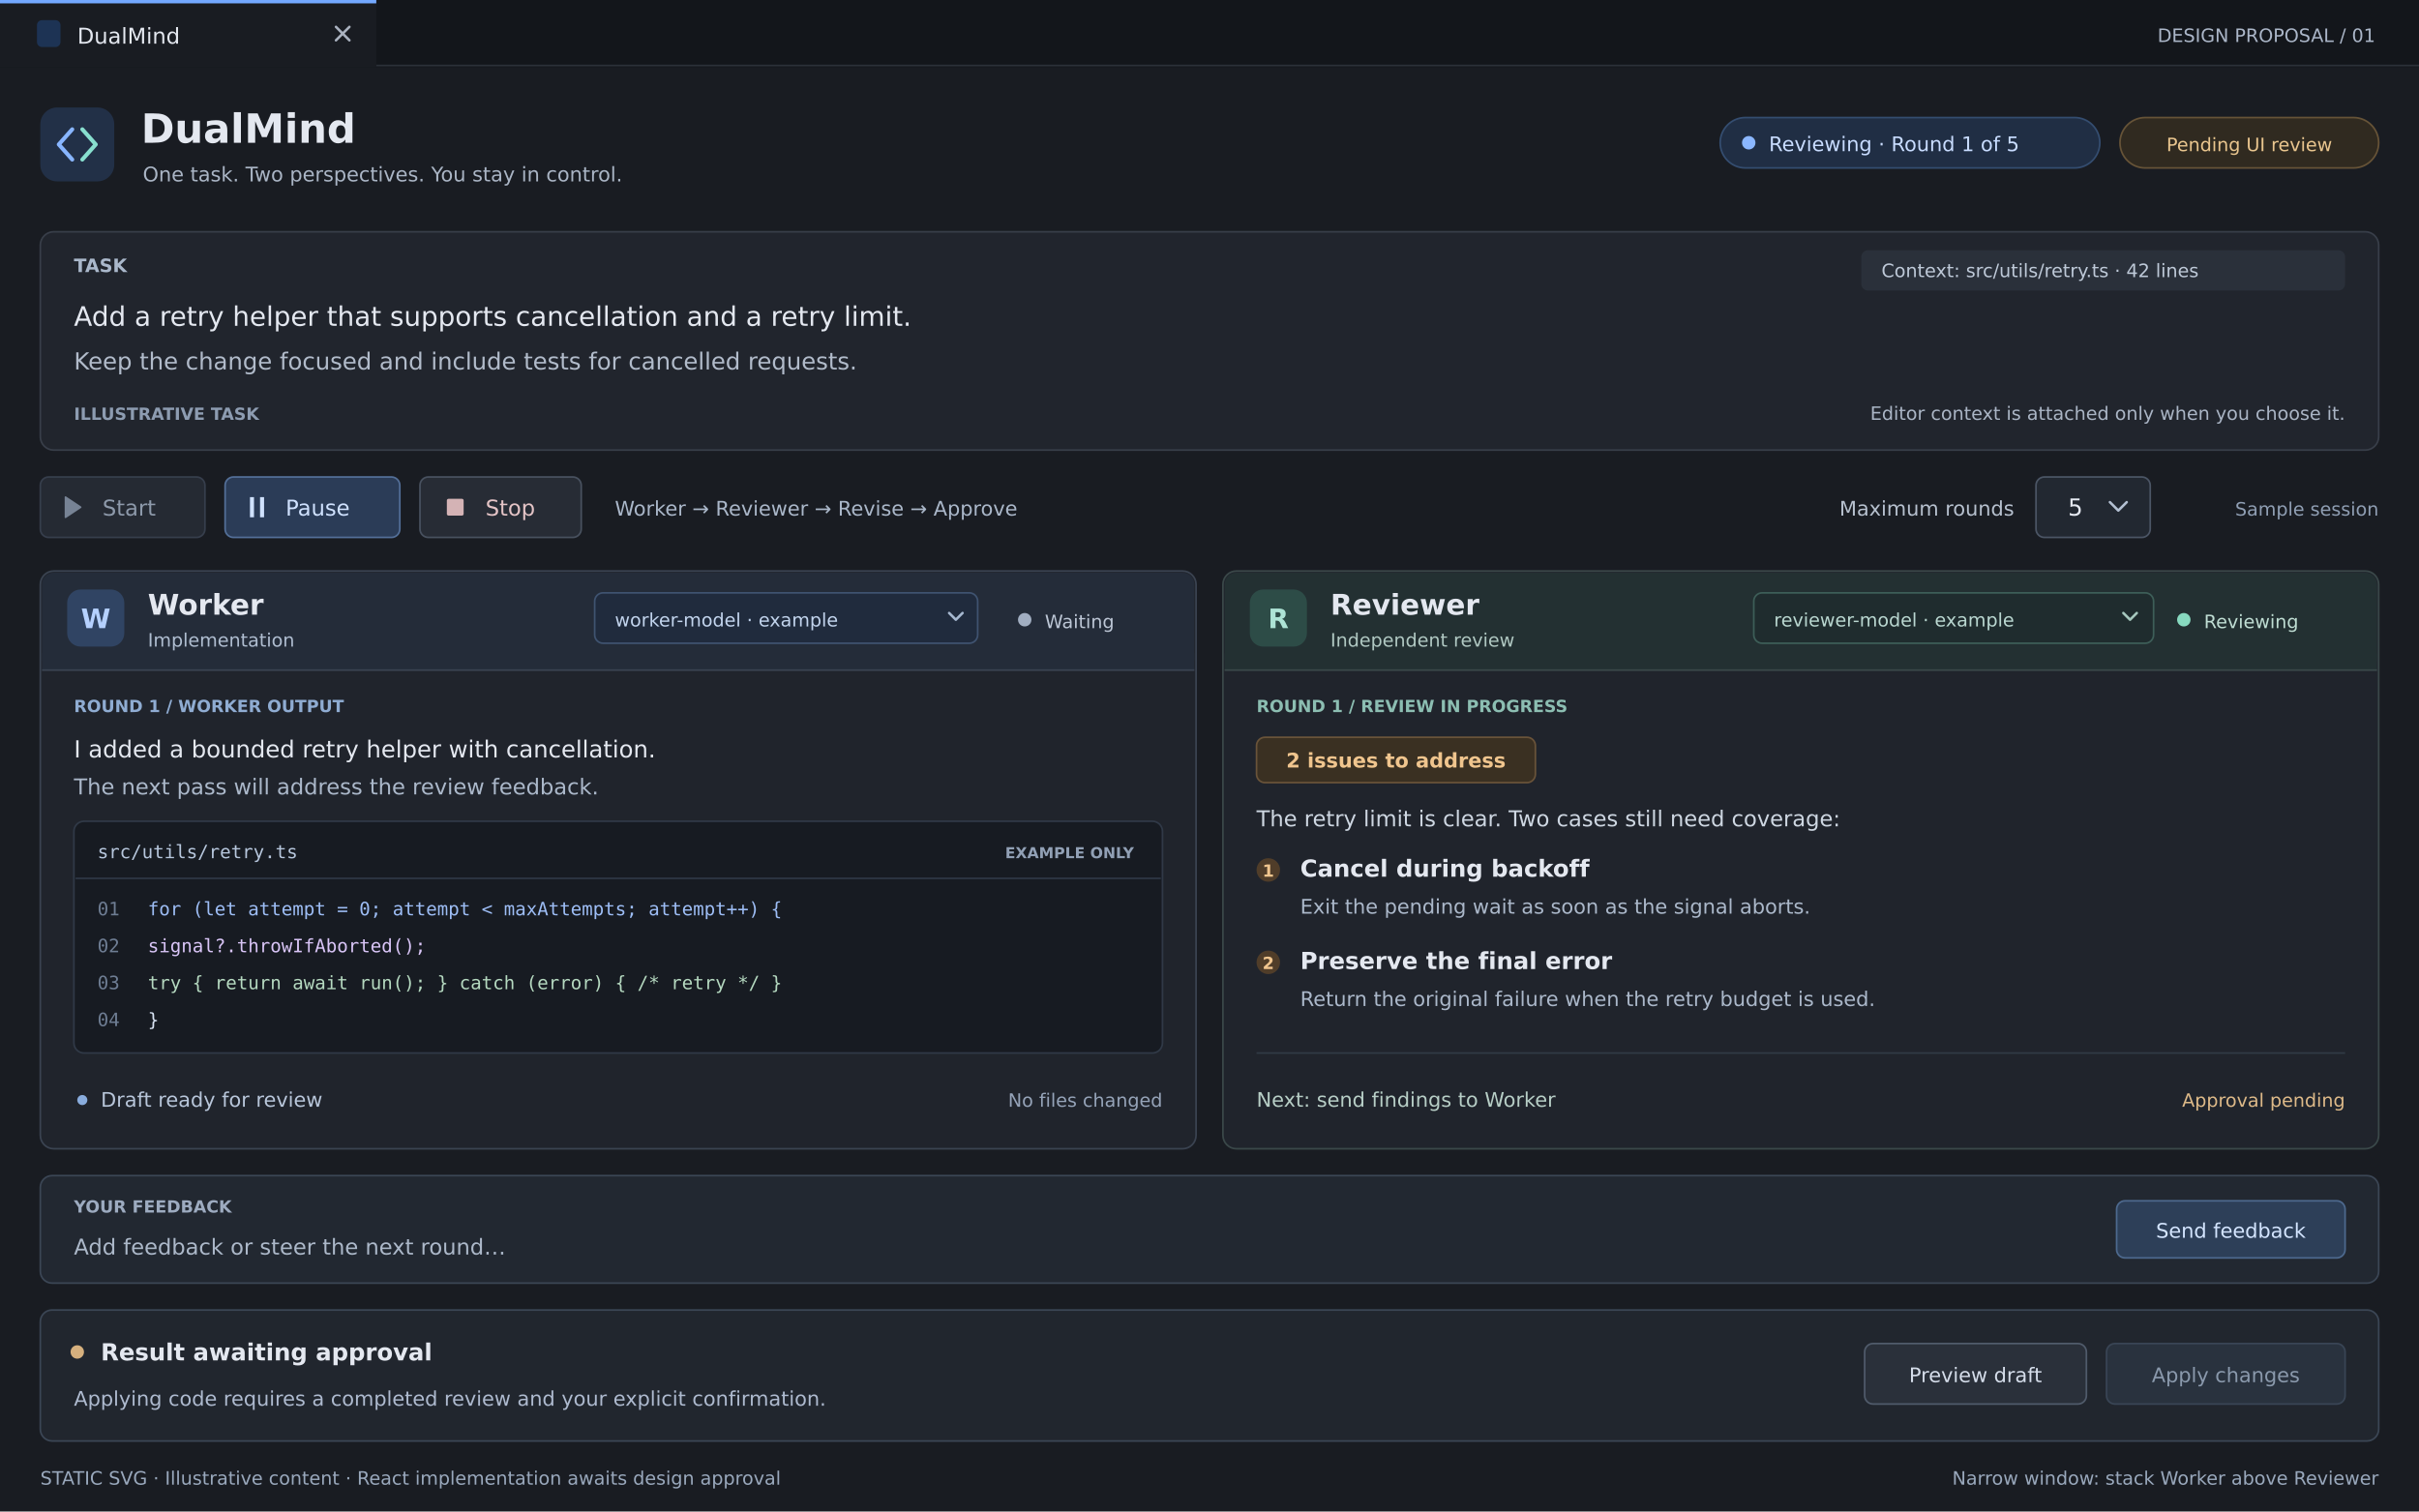
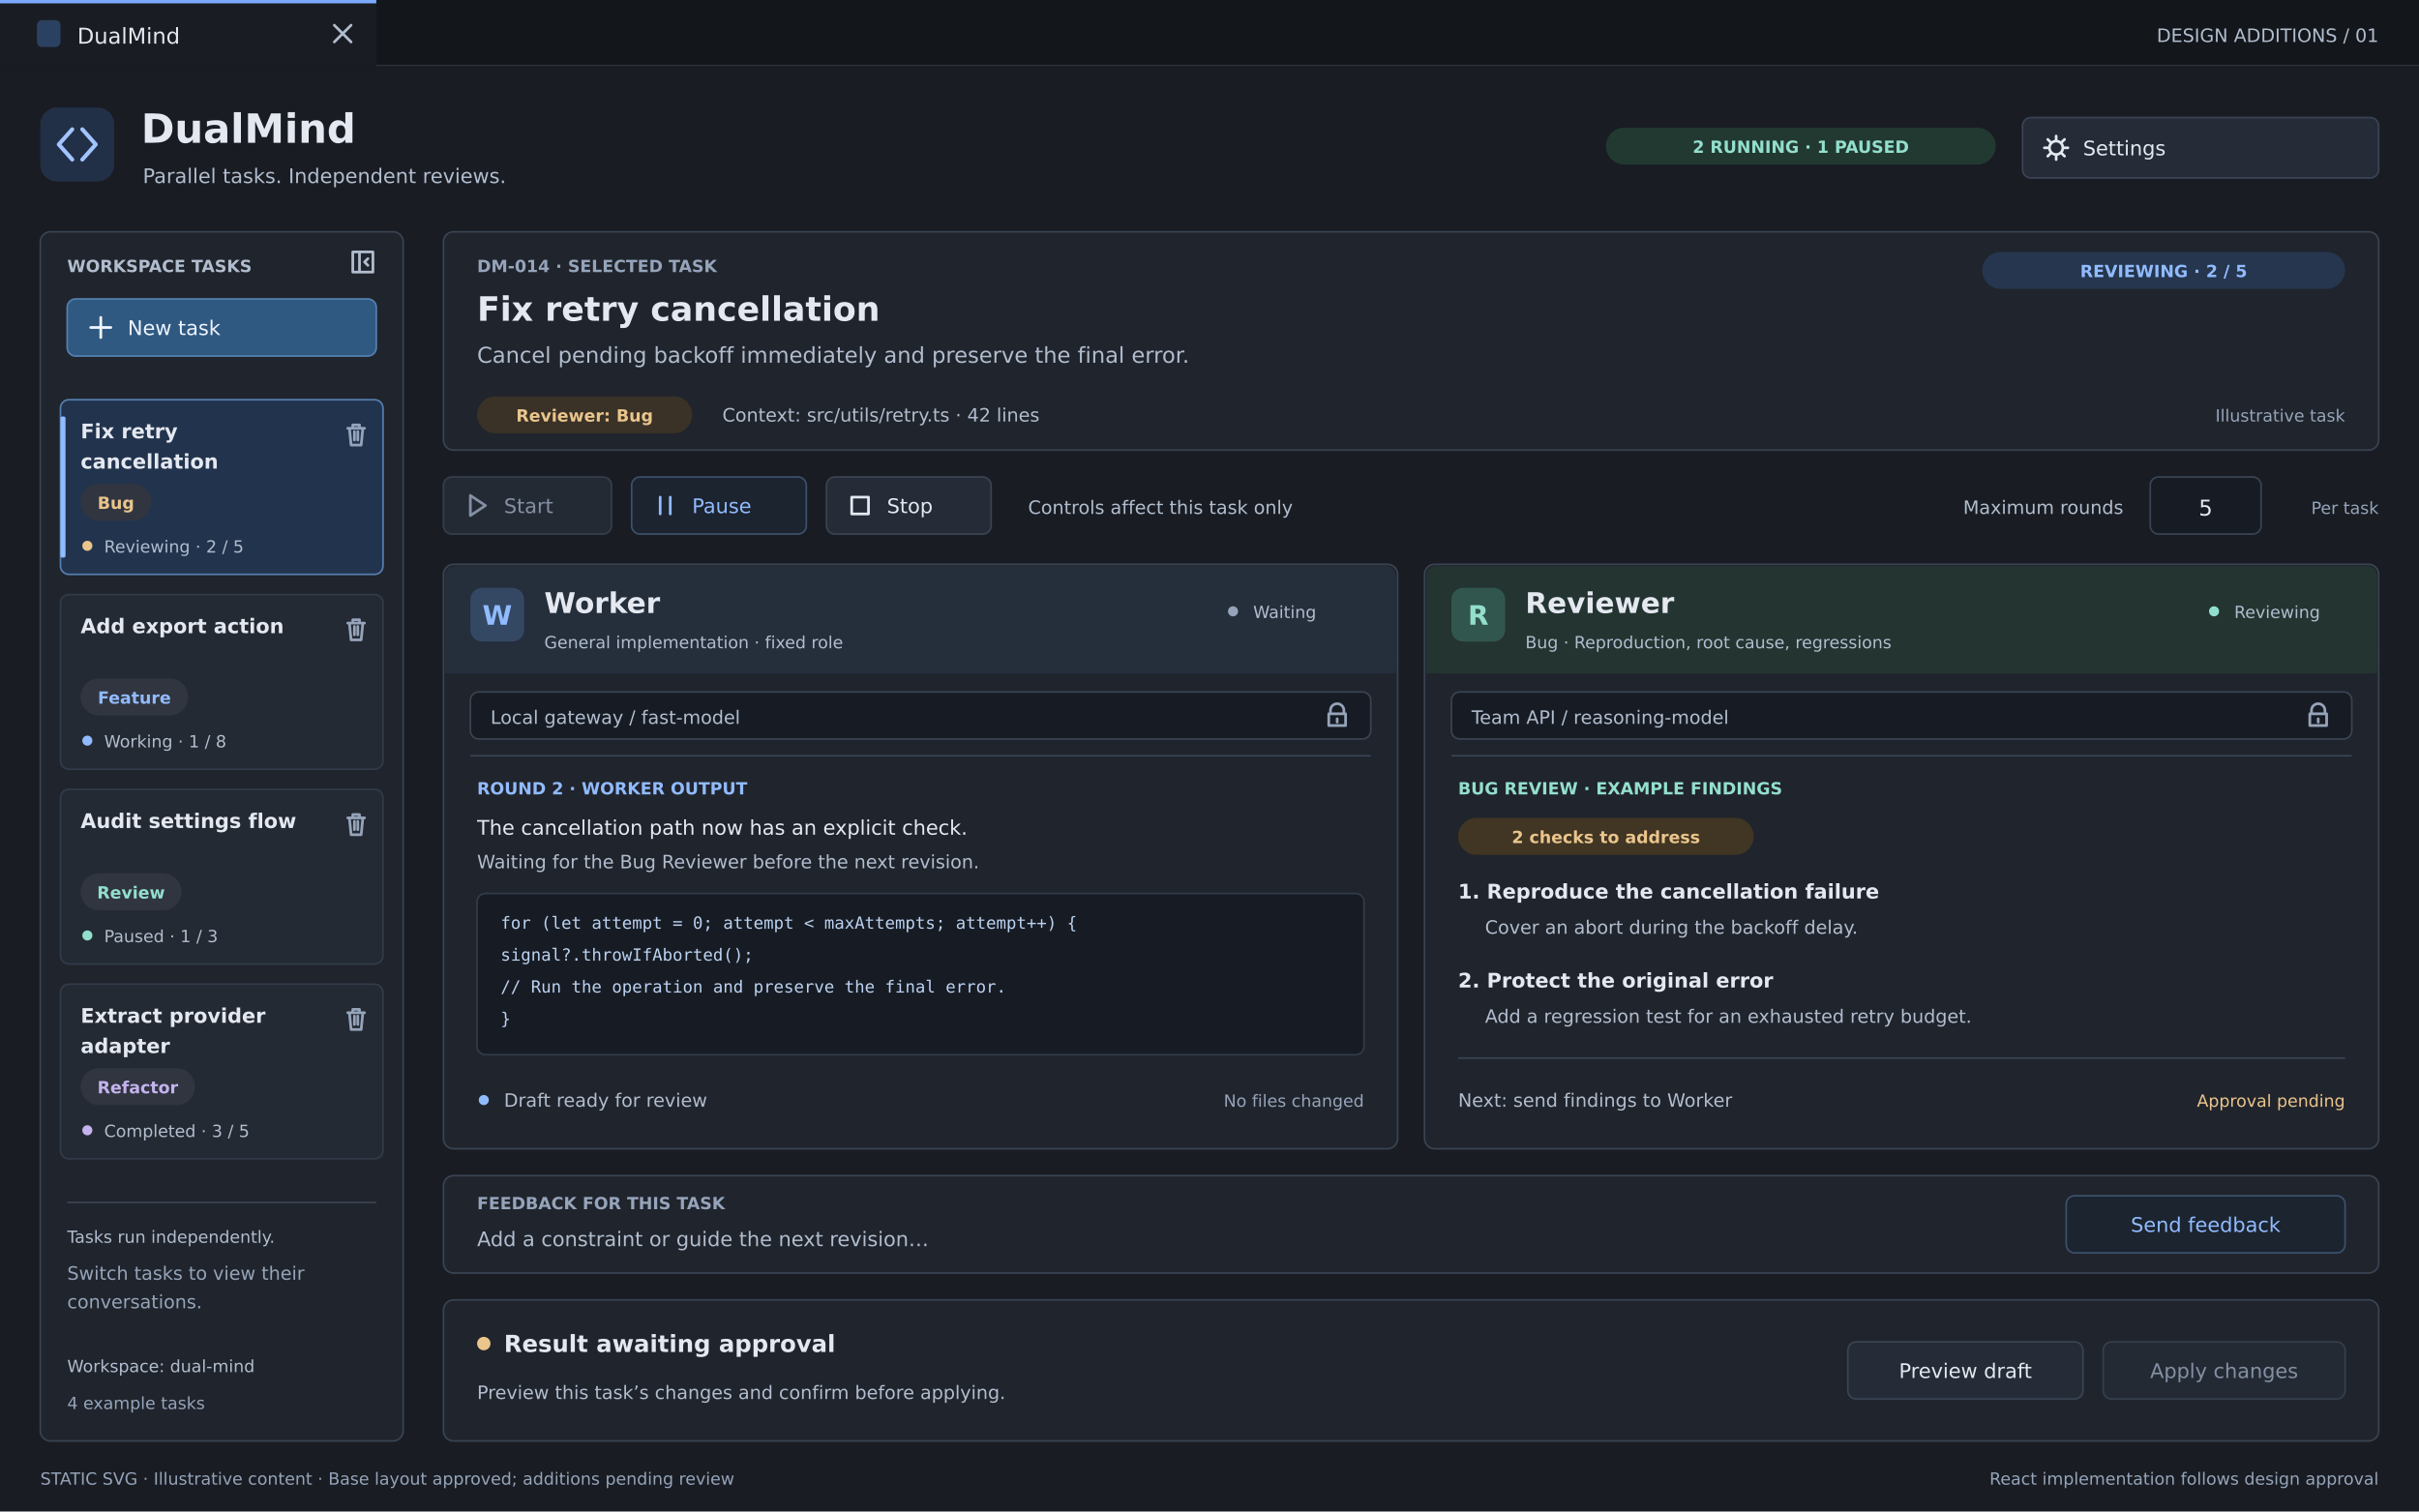
<svg xmlns="http://www.w3.org/2000/svg" width="1440" height="900" viewBox="0 0 1440 900" role="img" aria-labelledby="title description">
-   <style>
- text { font-family: "DejaVu Sans", Arial, sans-serif; fill: #e4e8f0; }
- .mono { font-family: "DejaVu Sans Mono", monospace; }
- </style>
+   <style>text { font-family: "DejaVu Sans", Arial, sans-serif; } .mono { font-family: "DejaVu Sans Mono", monospace; }</style>
  <rect x="0" y="0" width="1440" height="900" rx="0" fill="#191c22" />
-   <g id="editor-tab">
+   <g id="editor-chrome">
    <rect x="0" y="0" width="1440" height="40" rx="0" fill="#13161b" />
    <rect x="0" y="0" width="224" height="40" rx="0" fill="#191c22" />
-     <rect x="0" y="0" width="224" height="2" rx="0" fill="#73a8ff" />
-     <rect x="22" y="12" width="14" height="16" rx="3" fill="#1d3354" />
-     <text x="46" y="26" font-size="13" style="fill: #e4e8f0">DualMind</text>
-     <path d="M 200 16 L 208 24 M 208 16 L 200 24" stroke="#aab2c0" stroke-width="1.5" fill="none" stroke-linecap="round" stroke-linejoin="round" />
-     <text x="1414" y="25" font-size="11" style="fill: #abb6c8" text-anchor="end">DESIGN PROPOSAL  /  01</text>
+     <rect x="0" y="0" width="224" height="2" rx="0" fill="#7aaaff" />
+     <rect x="22" y="12" width="14" height="16" rx="3" fill="#2b4161" />
+     <text x="46" y="26" font-size="13" fill="#e4e8f0" font-weight="400">DualMind</text>
+     <path d="M3 3 L13 13 M13 3 L3 13" transform="translate(196 12)" fill="none" stroke="#b1bdce" stroke-width="1.6" stroke-linecap="round" stroke-linejoin="round" />
    <line x1="224" y1="39" x2="1440" y2="39" stroke="#2b3039" stroke-width="1" />
+     <text x="1416" y="25" font-size="11" fill="#b1bdce" font-weight="400" text-anchor="end">DESIGN ADDITIONS / 01</text>
  </g>
-   <g id="session-header">
+   <g id="application-header">
    <rect x="24" y="64" width="44" height="44" rx="10" fill="#223047" />
-     <path d="M 43 77 L 35 86 L 43 95" stroke="#88b5ff" stroke-width="2.4" fill="none" stroke-linecap="round" stroke-linejoin="round" />
-     <path d="M 49 77 L 57 86 L 49 95" stroke="#88dfcf" stroke-width="2.4" fill="none" stroke-linecap="round" stroke-linejoin="round" />
-     <text x="84" y="85" font-size="24" style="fill: #e4e8f0" font-weight="600">DualMind</text>
-     <text x="85" y="108" font-size="12" style="fill: #aab5c5">One task. Two perspectives. You stay in control.</text>
-     <rect x="1024" y="70" width="226" height="30" rx="15" fill="#202e44" stroke="#344d70" />
-     <circle cx="1041" cy="85" r="4" fill="#8bb7ff" />
-     <text x="1053" y="90" font-size="12" style="fill: #c8dcff">Reviewing · Round 1 of 5</text>
-     <rect x="1262" y="70" width="154" height="30" rx="15" fill="#302a20" stroke="#665337" />
-     <text x="1339" y="90" font-size="11" style="fill: #e9c58e" text-anchor="middle">Pending UI review</text>
+     <path d="M43 77 L35 86 L43 95 M49 77 L57 86 L49 95" stroke="#a2c4ff" stroke-width="2.4" fill="none" stroke-linecap="round" stroke-linejoin="round" />
+     <text x="84" y="85" font-size="24" fill="#e4e8f0" font-weight="600">DualMind</text>
+     <text x="85" y="109" font-size="12" fill="#b1bdce" font-weight="400">Parallel tasks. Independent reviews.</text>
+     <rect x="956" y="76" width="232" height="22" rx="11" fill="#223931" />
+     <text x="1072.0" y="91" font-size="10" fill="#93dfcd" font-weight="600" text-anchor="middle">2 RUNNING · 1 PAUSED</text>
+     <rect x="1204" y="70" width="212" height="36" rx="5" fill="#252c37" stroke="#394352" />
+     <path d="M8 1 V3 M8 13 V15 M1 8 H3 M13 8 H15 M3 3 L4.5 4.5 M11.5 11.5 L13 13 M3 13 L4.5 11.5 M11.5 4.5 L13 3 M8 4 A4 4 0 1 1 7.99 4" transform="translate(1216 80.0)" fill="none" stroke="#e4e8f0" stroke-width="1.6" stroke-linecap="round" stroke-linejoin="round" />
+     <text x="1240" y="92.5" font-size="12" fill="#e4e8f0" font-weight="400">Settings</text>
  </g>
-   <g id="task-input">
-     <rect x="24" y="138" width="1392" height="130" rx="8" fill="#21252d" stroke="#383e49" />
-     <text x="44" y="162" font-size="11" style="fill: #aab8cb" font-weight="600">TASK</text>
-     <rect x="1108" y="149" width="288" height="24" rx="4" fill="#2a303a" />
-     <text x="1120" y="165" font-size="11" style="fill: #bec9d8">Context: src/utils/retry.ts · 42 lines</text>
-     <text x="44" y="194" font-size="16" style="fill: #e4e8f0" font-weight="500">Add a retry helper that supports cancellation and a retry limit.</text>
-     <text x="44" y="220" font-size="14" style="fill: #b1bbca">Keep the change focused and include tests for cancelled requests.</text>
-     <text x="44" y="250" font-size="10" style="fill: #8d9cb1" font-weight="600">ILLUSTRATIVE TASK</text>
-     <text x="1396" y="250" font-size="11" style="fill: #aab5c5" text-anchor="end">Editor context is attached only when you choose it.</text>
+   <text x="24" y="884" font-size="10" fill="#95a4ba" font-weight="400">STATIC SVG · Illustrative content · Base layout approved; additions pending review</text>
+   <text x="1416" y="884" font-size="10" fill="#95a4ba" font-weight="400" text-anchor="end">React implementation follows design approval</text>
+   <g id="workspace-task-list">
+     <rect x="24" y="138" width="216" height="720" rx="6" fill="#20242c" stroke="#394352" />
+     <text x="40" y="162" font-size="10" fill="#b1bdce" font-weight="600">WORKSPACE TASKS</text>
+     <path d="M2 2 H14 V14 H2 Z M6 2 V14 M11 6 L9 8 L11 10" transform="translate(208 148)" fill="none" stroke="#b1bdce" stroke-width="1.6" stroke-linecap="round" stroke-linejoin="round" />
+     <rect x="40" y="178" width="184" height="34" rx="5" fill="#305981" stroke="#527fb0" />
+     <path d="M8 2 V14 M2 8 H14" transform="translate(52 187.0)" fill="none" stroke="#eff5ff" stroke-width="1.6" stroke-linecap="round" stroke-linejoin="round" />
+     <text x="76" y="199.5" font-size="12" fill="#eff5ff" font-weight="400">New task</text>
+     <g id="task-1">
+       <rect x="36" y="238" width="192" height="104" rx="5" fill="#22334d" stroke="#557eaf" />
+       <rect x="36" y="248" width="3" height="84" rx="1" fill="#91bbff" />
+       <text x="48" y="261" font-size="12" fill="#e4e8f0" font-weight="600">Fix retry</text>
+       <text x="48" y="279" font-size="12" fill="#e4e8f0" font-weight="600">cancellation</text>
+       <path d="M3 4 H13 M6 4 V2 H10 V4 M4 4 L5 14 H11 L12 4 M7 6 V11 M9 6 V11" transform="translate(204 251)" fill="none" stroke="#95a4ba" stroke-width="1.6" stroke-linecap="round" stroke-linejoin="round" />
+       <rect x="48" y="288" width="42" height="22" rx="11" fill="#303540" />
+       <text x="69.0" y="303" font-size="10" fill="#eac58c" font-weight="600" text-anchor="middle">Bug</text>
+       <circle cx="52" cy="325" r="3" fill="#eac58c" />
+       <text x="62" y="329" font-size="10" fill="#b1bdce" font-weight="400">Reviewing · 2 / 5</text>
+     </g>
+     <g id="task-2">
+       <rect x="36" y="354" width="192" height="104" rx="5" fill="#242a33" stroke="#313b49" />
+       <text x="48" y="377" font-size="12" fill="#e4e8f0" font-weight="600">Add export action</text>
+       <path d="M3 4 H13 M6 4 V2 H10 V4 M4 4 L5 14 H11 L12 4 M7 6 V11 M9 6 V11" transform="translate(204 367)" fill="none" stroke="#95a4ba" stroke-width="1.6" stroke-linecap="round" stroke-linejoin="round" />
+       <rect x="48" y="404" width="64" height="22" rx="11" fill="#303540" />
+       <text x="80.0" y="419" font-size="10" fill="#91bbff" font-weight="600" text-anchor="middle">Feature</text>
+       <circle cx="52" cy="441" r="3" fill="#91bbff" />
+       <text x="62" y="445" font-size="10" fill="#b1bdce" font-weight="400">Working · 1 / 8</text>
+     </g>
+     <g id="task-3">
+       <rect x="36" y="470" width="192" height="104" rx="5" fill="#242a33" stroke="#313b49" />
+       <text x="48" y="493" font-size="12" fill="#e4e8f0" font-weight="600">Audit settings flow</text>
+       <path d="M3 4 H13 M6 4 V2 H10 V4 M4 4 L5 14 H11 L12 4 M7 6 V11 M9 6 V11" transform="translate(204 483)" fill="none" stroke="#95a4ba" stroke-width="1.6" stroke-linecap="round" stroke-linejoin="round" />
+       <rect x="48" y="520" width="60" height="22" rx="11" fill="#303540" />
+       <text x="78.0" y="535" font-size="10" fill="#93dfcd" font-weight="600" text-anchor="middle">Review</text>
+       <circle cx="52" cy="557" r="3" fill="#93dfcd" />
+       <text x="62" y="561" font-size="10" fill="#b1bdce" font-weight="400">Paused · 1 / 3</text>
+     </g>
+     <g id="task-4">
+       <rect x="36" y="586" width="192" height="104" rx="5" fill="#242a33" stroke="#313b49" />
+       <text x="48" y="609" font-size="12" fill="#e4e8f0" font-weight="600">Extract provider</text>
+       <text x="48" y="627" font-size="12" fill="#e4e8f0" font-weight="600">adapter</text>
+       <path d="M3 4 H13 M6 4 V2 H10 V4 M4 4 L5 14 H11 L12 4 M7 6 V11 M9 6 V11" transform="translate(204 599)" fill="none" stroke="#95a4ba" stroke-width="1.6" stroke-linecap="round" stroke-linejoin="round" />
+       <rect x="48" y="636" width="68" height="22" rx="11" fill="#303540" />
+       <text x="82.0" y="651" font-size="10" fill="#c4b3ee" font-weight="600" text-anchor="middle">Refactor</text>
+       <circle cx="52" cy="673" r="3" fill="#c4b3ee" />
+       <text x="62" y="677" font-size="10" fill="#b1bdce" font-weight="400">Completed · 3 / 5</text>
+     </g>
+     <line x1="40" y1="716" x2="224" y2="716" stroke="#394352" stroke-width="1" />
+     <text x="40" y="740" font-size="10" fill="#b1bdce" font-weight="400">Tasks run independently.</text>
+     <text x="40" y="762" font-size="11" fill="#95a4ba" font-weight="400">Switch tasks to view their</text>
+     <text x="40" y="779" font-size="11" fill="#95a4ba" font-weight="400">conversations.</text>
+     <text x="40" y="817" font-size="10" fill="#b1bdce" font-weight="400">Workspace: dual-mind</text>
+     <text x="40" y="839" font-size="10" fill="#95a4ba" font-weight="400">4 example tasks</text>
  </g>
-   <g id="session-controls">
-     <rect x="24" y="284" width="98" height="36" rx="5" fill="#252a33" stroke="#363e4c" />
-     <path d="M 39 296 L 39 308 L 48 302 Z" stroke="#778395" stroke-width="1" fill="#778395" stroke-linecap="round" stroke-linejoin="round" />
-     <text x="61" y="307" font-size="13" style="fill: #8d99aa">Start</text>
-     <rect x="134" y="284" width="104" height="36" rx="5" fill="#2b3c57" stroke="#536f98" />
-     <line x1="150" y1="296" x2="150" y2="308" stroke="#d0e2ff" stroke-width="2.4" />
-     <line x1="156" y1="296" x2="156" y2="308" stroke="#d0e2ff" stroke-width="2.4" />
-     <text x="170" y="307" font-size="13" style="fill: #d0e2ff">Pause</text>
-     <rect x="250" y="284" width="96" height="36" rx="5" fill="#272c35" stroke="#48515f" />
-     <rect x="266" y="297" width="10" height="10" rx="1" fill="#d4b3b5" />
-     <text x="289" y="307" font-size="13" style="fill: #e4c4c6">Stop</text>
-     <text x="366" y="307" font-size="12" style="fill: #aab7c9">Worker → Reviewer → Revise → Approve</text>
-     <text x="1199" y="307" font-size="12" style="fill: #b6c0ce" text-anchor="end">Maximum rounds</text>
-     <rect x="1212" y="284" width="68" height="36" rx="5" fill="#222831" stroke="#4b5565" />
-     <text x="1231" y="307" font-size="14" style="fill: #e4e8f0">5</text>
-     <path d="M 1256 299 L 1261 304 L 1266 299" stroke="#b3c0d2" stroke-width="1.5" fill="none" stroke-linecap="round" stroke-linejoin="round" />
-     <text x="1416" y="307" font-size="11" style="fill: #8f9eb3" text-anchor="end">Sample session</text>
+   <g id="selected-task">
+     <rect x="264" y="138" width="1152" height="130" rx="6" fill="#20242c" stroke="#394352" />
+     <text x="284" y="162" font-size="10" fill="#95a4ba" font-weight="600">DM-014 · SELECTED TASK</text>
+     <rect x="1180" y="150" width="216" height="22" rx="11" fill="#25364e" />
+     <text x="1288.0" y="165" font-size="10" fill="#91bbff" font-weight="600" text-anchor="middle">REVIEWING · 2 / 5</text>
+     <text x="284" y="191" font-size="20" fill="#e4e8f0" font-weight="600">Fix retry cancellation</text>
+     <text x="284" y="216" font-size="13" fill="#b1bdce" font-weight="400">Cancel pending backoff immediately and preserve the final error.</text>
+     <rect x="284" y="236" width="128" height="22" rx="11" fill="#3a3227" />
+     <text x="348.0" y="251" font-size="10" fill="#eac58c" font-weight="600" text-anchor="middle">Reviewer: Bug</text>
+     <text x="430" y="251" font-size="11" fill="#b1bdce" font-weight="400">Context: src/utils/retry.ts · 42 lines</text>
+     <text x="1396" y="251" font-size="10" fill="#95a4ba" font-weight="400" text-anchor="end">Illustrative task</text>
  </g>
-   <g id="worker-panel">
-     <rect x="24" y="340" width="688" height="344" rx="8" fill="#20242c" stroke="#3a4351" />
-     <rect x="25" y="341" width="686" height="58" rx="7" fill="#242c39" />
-     <rect x="25" y="389" width="686" height="10" rx="0" fill="#242c39" />
-     <rect x="40" y="351" width="34" height="34" rx="8" fill="#304463" />
-     <text x="57" y="374" font-size="16" style="fill: #b5d1ff" font-weight="600" text-anchor="middle">W</text>
-     <text x="88" y="366" font-size="17" style="fill: #e4e8f0" font-weight="600">Worker</text>
-     <text x="88" y="385" font-size="11" style="fill: #afbdd0">Implementation</text>
-     <rect x="354" y="353" width="228" height="30" rx="5" fill="#202b3d" stroke="#3f5370" />
-     <text x="366" y="373" font-size="11" style="fill: #c2d4ed">worker-model · example</text>
-     <path d="M 565 365 L 569 369 L 573 365" stroke="#a6b8d0" stroke-width="1.5" fill="none" stroke-linecap="round" stroke-linejoin="round" />
-     <circle cx="610" cy="369" r="4" fill="#a1aec1" />
-     <text x="622" y="374" font-size="11" style="fill: #bcc6d5">Waiting</text>
-     <line x1="25" y1="399" x2="711" y2="399" stroke="#3a4351" stroke-width="1" />
-     <text x="44" y="424" font-size="10" style="fill: #8facd2" font-weight="600">ROUND 1  /  WORKER OUTPUT</text>
-     <text x="44" y="451" font-size="14" style="fill: #e4e8f0">I added a bounded retry helper with cancellation.</text>
-     <text x="44" y="473" font-size="13" style="fill: #abb8ca">The next pass will address the review feedback.</text>
-     <rect x="44" y="489" width="648" height="138" rx="6" fill="#171b22" stroke="#303947" />
-     <text x="58" y="511" font-size="11" style="fill: #b7c7dd" class="mono">src/utils/retry.ts</text>
-     <text x="675" y="511" font-size="9" style="fill: #91a0b5" font-weight="600" text-anchor="end">EXAMPLE ONLY</text>
-     <line x1="45" y1="523" x2="691" y2="523" stroke="#2e3745" stroke-width="1" />
-     <text x="58" y="545" font-size="11" style="fill: #6e7d93" class="mono">01</text>
-     <text x="88" y="545" font-size="11" style="fill: #9dbdf5" class="mono">for (let attempt = 0; attempt &lt; maxAttempts; attempt++) {</text>
-     <text x="58" y="567" font-size="11" style="fill: #6e7d93" class="mono">02</text>
-     <text x="88" y="567" font-size="11" style="fill: #d9c5f7" class="mono">  signal?.throwIfAborted();</text>
-     <text x="58" y="589" font-size="11" style="fill: #6e7d93" class="mono">03</text>
-     <text x="88" y="589" font-size="11" style="fill: #b5d9c0" class="mono">  try { return await run(); } catch (error) { /* retry */ }</text>
-     <text x="58" y="611" font-size="11" style="fill: #6e7d93" class="mono">04</text>
-     <text x="88" y="611" font-size="11" style="fill: #d9e4f4" class="mono">}</text>
-     <circle cx="49" cy="655" r="3" fill="#89acdd" />
-     <text x="60" y="659" font-size="12" style="fill: #b8c6da">Draft ready for review</text>
-     <text x="692" y="659" font-size="11" style="fill: #95a3b8" text-anchor="end">No files changed</text>
+   <g id="selected-task-controls">
+     <rect x="264" y="284" width="100" height="34" rx="5" fill="#242a34" stroke="#343e4d" />
+     <path d="M4 2 L13 8 L4 14 Z" transform="translate(276 293.0)" fill="none" stroke="#8390a3" stroke-width="1.6" stroke-linecap="round" stroke-linejoin="round" />
+     <text x="300" y="305.5" font-size="12" fill="#8390a3" font-weight="400">Start</text>
+     <rect x="376" y="284" width="104" height="34" rx="5" fill="#1c2430" stroke="#3b506c" />
+     <path d="M5 3 V13 M11 3 V13" transform="translate(388 293.0)" fill="none" stroke="#91bbff" stroke-width="1.6" stroke-linecap="round" stroke-linejoin="round" />
+     <text x="412" y="305.5" font-size="12" fill="#91bbff" font-weight="400">Pause</text>
+     <rect x="492" y="284" width="98" height="34" rx="5" fill="#252c37" stroke="#394352" />
+     <path d="M3 3 H13 V13 H3 Z" transform="translate(504 293.0)" fill="none" stroke="#e4e8f0" stroke-width="1.6" stroke-linecap="round" stroke-linejoin="round" />
+     <text x="528" y="305.5" font-size="12" fill="#e4e8f0" font-weight="400">Stop</text>
+     <text x="612" y="306" font-size="11" fill="#b1bdce" font-weight="400">Controls affect this task only</text>
+     <text x="1264" y="306" font-size="11" fill="#b1bdce" font-weight="400" text-anchor="end">Maximum rounds</text>
+     <rect x="1280" y="284" width="66" height="34" rx="5" fill="#171c24" stroke="#394352" />
+     <text x="1313" y="307" font-size="13" fill="#e4e8f0" font-weight="400" text-anchor="middle">5</text>
+     <text x="1416" y="306" font-size="10" fill="#95a4ba" font-weight="400" text-anchor="end">Per task</text>
  </g>
-   <g id="reviewer-panel">
-     <rect x="728" y="340" width="688" height="344" rx="8" fill="#20242c" stroke="#3a4849" />
-     <rect x="729" y="341" width="686" height="58" rx="7" fill="#233032" />
-     <rect x="729" y="389" width="686" height="10" rx="0" fill="#233032" />
-     <rect x="744" y="351" width="34" height="34" rx="8" fill="#2d4c47" />
-     <text x="761" y="374" font-size="16" style="fill: #adE3d5" font-weight="600" text-anchor="middle">R</text>
-     <text x="792" y="366" font-size="17" style="fill: #e4e8f0" font-weight="600">Reviewer</text>
-     <text x="792" y="385" font-size="11" style="fill: #b0c8c2">Independent review</text>
-     <rect x="1044" y="353" width="238" height="30" rx="5" fill="#1f2c2e" stroke="#3d5e58" />
-     <text x="1056" y="373" font-size="11" style="fill: #b9d7d0">reviewer-model · example</text>
-     <path d="M 1264 365 L 1268 369 L 1272 365" stroke="#a6c8be" stroke-width="1.5" fill="none" stroke-linecap="round" stroke-linejoin="round" />
-     <circle cx="1300" cy="369" r="4" fill="#87d9bf" />
-     <text x="1312" y="374" font-size="11" style="fill: #bfddd3">Reviewing</text>
-     <line x1="729" y1="399" x2="1415" y2="399" stroke="#3a4849" stroke-width="1" />
-     <text x="748" y="424" font-size="10" style="fill: #8cbeb2" font-weight="600">ROUND 1  /  REVIEW IN PROGRESS</text>
-     <rect x="748" y="439" width="166" height="27" rx="5" fill="#3a3022" stroke="#695339" />
-     <text x="831" y="457" font-size="12" style="fill: #f0c58e" font-weight="600" text-anchor="middle">2 issues to address</text>
-     <text x="748" y="492" font-size="13" style="fill: #ced7e2">The retry limit is clear. Two cases still need coverage:</text>
-     <circle cx="755" cy="518" r="7" fill="#503d29" />
-     <text x="755" y="522" font-size="10" style="fill: #f0c58e" font-weight="600" text-anchor="middle">1</text>
-     <text x="774" y="522" font-size="14" style="fill: #e4e8f0" font-weight="600">Cancel during backoff</text>
-     <text x="774" y="544" font-size="12" style="fill: #abb8ca">Exit the pending wait as soon as the signal aborts.</text>
-     <circle cx="755" cy="573" r="7" fill="#503d29" />
-     <text x="755" y="577" font-size="10" style="fill: #f0c58e" font-weight="600" text-anchor="middle">2</text>
-     <text x="774" y="577" font-size="14" style="fill: #e4e8f0" font-weight="600">Preserve the final error</text>
-     <text x="774" y="599" font-size="12" style="fill: #abb8ca">Return the original failure when the retry budget is used.</text>
-     <line x1="748" y1="627" x2="1396" y2="627" stroke="#303b45" stroke-width="1" />
-     <text x="748" y="659" font-size="12" style="fill: #b7ceC6">Next: send findings to Worker</text>
-     <text x="1396" y="659" font-size="11" style="fill: #ddb988" text-anchor="end">Approval pending</text>
+   <g id="worker-conversation">
+     <rect x="264" y="336" width="568" height="348" rx="6" fill="#20242c" stroke="#394352" />
+     <rect x="265" y="337" width="566" height="64" rx="6" fill="#252e3b" />
+     <rect x="265" y="389" width="566" height="12" rx="0" fill="#252e3b" />
+     <rect x="280" y="350" width="32" height="32" rx="7" fill="#344864" />
+     <text x="296" y="372" font-size="16" fill="#91bbff" font-weight="600" text-anchor="middle">W</text>
+     <text x="324" y="365" font-size="17" fill="#e4e8f0" font-weight="600">Worker</text>
+     <text x="324" y="386" font-size="10" fill="#b1bdce" font-weight="400">General implementation · fixed role</text>
+     <circle cx="734" cy="364" r="3" fill="#95a4ba" />
+     <text x="746" y="368" font-size="10" fill="#b1bdce" font-weight="400">Waiting</text>
+     <rect x="280" y="412" width="536" height="28" rx="5" fill="#171c24" stroke="#394352" />
+     <text x="292" y="431" font-size="11" fill="#b1bdce" font-weight="400">Local gateway / fast-model</text>
+     <path d="M4 7 V5 A4 4 0 0 1 12 5 V7 M3 7 H13 V14 H3 Z M8 10 V12" transform="translate(788 418)" fill="none" stroke="#95a4ba" stroke-width="1.6" stroke-linecap="round" stroke-linejoin="round" />
+     <line x1="280" y1="450" x2="816" y2="450" stroke="#394352" stroke-width="1" />
+     <text x="284" y="473" font-size="10" fill="#91bbff" font-weight="600">ROUND 2 · WORKER OUTPUT</text>
+     <text x="284" y="497" font-size="12" fill="#e4e8f0" font-weight="400">The cancellation path now has an explicit check.</text>
+     <text x="284" y="517" font-size="11" fill="#b1bdce" font-weight="400">Waiting for the Bug Reviewer before the next revision.</text>
+     <rect x="284" y="532" width="528" height="96" rx="5" fill="#171c24" stroke="#313b49" />
+     <text x="298" y="553" font-size="10" fill="#bcd2f1" font-weight="400" class="mono">for (let attempt = 0; attempt &lt; maxAttempts; attempt++) {</text>
+     <text x="298" y="572" font-size="10" fill="#bcd2f1" font-weight="400" class="mono">  signal?.throwIfAborted();</text>
+     <text x="298" y="591" font-size="10" fill="#bcd2f1" font-weight="400" class="mono">  // Run the operation and preserve the final error.</text>
+     <text x="298" y="610" font-size="10" fill="#bcd2f1" font-weight="400" class="mono">}</text>
+     <circle cx="288" cy="655" r="3" fill="#91bbff" />
+     <text x="300" y="659" font-size="11" fill="#b1bdce" font-weight="400">Draft ready for review</text>
+     <text x="812" y="659" font-size="10" fill="#95a4ba" font-weight="400" text-anchor="end">No files changed</text>
  </g>
-   <g id="human-feedback">
-     <rect x="24" y="700" width="1392" height="64" rx="7" fill="#222831" stroke="#3b4655" />
-     <text x="44" y="722" font-size="10" style="fill: #9dabc0" font-weight="600">YOUR FEEDBACK</text>
-     <text x="44" y="747" font-size="13" style="fill: #acb8c9">Add feedback or steer the next round…</text>
-     <rect x="1260" y="715" width="136" height="34" rx="5" fill="#2d3f58" stroke="#4d698e" />
-     <text x="1328" y="737" font-size="12" style="fill: #d4e5ff" font-weight="500" text-anchor="middle">Send feedback</text>
+   <g id="reviewer-conversation">
+     <rect x="848" y="336" width="568" height="348" rx="6" fill="#20242c" stroke="#394352" />
+     <rect x="849" y="337" width="566" height="64" rx="6" fill="#243431" />
+     <rect x="849" y="389" width="566" height="12" rx="0" fill="#243431" />
+     <rect x="864" y="350" width="32" height="32" rx="7" fill="#31564e" />
+     <text x="880" y="372" font-size="16" fill="#93dfcd" font-weight="600" text-anchor="middle">R</text>
+     <text x="908" y="365" font-size="17" fill="#e4e8f0" font-weight="600">Reviewer</text>
+     <text x="908" y="386" font-size="10" fill="#b1bdce" font-weight="400">Bug · Reproduction, root cause, regressions</text>
+     <circle cx="1318" cy="364" r="3" fill="#93dfcd" />
+     <text x="1330" y="368" font-size="10" fill="#b1bdce" font-weight="400">Reviewing</text>
+     <rect x="864" y="412" width="536" height="28" rx="5" fill="#171c24" stroke="#394352" />
+     <text x="876" y="431" font-size="11" fill="#b1bdce" font-weight="400">Team API / reasoning-model</text>
+     <path d="M4 7 V5 A4 4 0 0 1 12 5 V7 M3 7 H13 V14 H3 Z M8 10 V12" transform="translate(1372 418)" fill="none" stroke="#95a4ba" stroke-width="1.6" stroke-linecap="round" stroke-linejoin="round" />
+     <line x1="864" y1="450" x2="1400" y2="450" stroke="#394352" stroke-width="1" />
+     <text x="868" y="473" font-size="10" fill="#93dfcd" font-weight="600">BUG REVIEW · EXAMPLE FINDINGS</text>
+     <rect x="868" y="487" width="176" height="22" rx="11" fill="#413523" />
+     <text x="956.0" y="502" font-size="10" fill="#eac58c" font-weight="600" text-anchor="middle">2 checks to address</text>
+     <text x="868" y="535" font-size="12" fill="#e4e8f0" font-weight="600">1. Reproduce the cancellation failure</text>
+     <text x="884" y="556" font-size="11" fill="#b1bdce" font-weight="400">Cover an abort during the backoff delay.</text>
+     <text x="868" y="588" font-size="12" fill="#e4e8f0" font-weight="600">2. Protect the original error</text>
+     <text x="884" y="609" font-size="11" fill="#b1bdce" font-weight="400">Add a regression test for an exhausted retry budget.</text>
+     <line x1="868" y1="630" x2="1396" y2="630" stroke="#394352" stroke-width="1" />
+     <text x="868" y="659" font-size="11" fill="#b1bdce" font-weight="400">Next: send findings to Worker</text>
+     <text x="1396" y="659" font-size="10" fill="#eac58c" font-weight="400" text-anchor="end">Approval pending</text>
  </g>
-   <g id="reviewed-result">
-     <rect x="24" y="780" width="1392" height="78" rx="7" fill="#21262e" stroke="#3b4655" />
-     <circle cx="46" cy="805" r="4" fill="#d6b07e" />
-     <text x="60" y="810" font-size="14" style="fill: #e4e8f0" font-weight="600">Result awaiting approval</text>
-     <text x="44" y="837" font-size="12" style="fill: #aebacf">Applying code requires a completed review and your explicit confirmation.</text>
-     <rect x="1110" y="800" width="132" height="36" rx="5" fill="#2a303a" stroke="#505b6b" />
-     <text x="1176" y="823" font-size="12" style="fill: #d5ddea" text-anchor="middle">Preview draft</text>
-     <rect x="1254" y="800" width="142" height="36" rx="5" fill="#29323e" stroke="#394555" />
-     <text x="1325" y="823" font-size="12" style="fill: #8a99ac" text-anchor="middle">Apply changes</text>
-   </g>
-   <g id="proposal-footer">
-     <text x="24" y="884" font-size="11" style="fill: #99a8bc">STATIC SVG · Illustrative content · React implementation awaits design approval</text>
-     <text x="1416" y="884" font-size="11" style="fill: #99a8bc" text-anchor="end">Narrow window: stack Worker above Reviewer</text>
+   <g id="task-feedback-and-result">
+     <rect x="264" y="700" width="1152" height="58" rx="6" fill="#20242c" stroke="#394352" />
+     <text x="284" y="720" font-size="10" fill="#95a4ba" font-weight="600">FEEDBACK FOR THIS TASK</text>
+     <text x="284" y="742" font-size="12" fill="#b1bdce" font-weight="400">Add a constraint or guide the next revision…</text>
+     <rect x="1230" y="712" width="166" height="34" rx="5" fill="#1c2430" stroke="#3b506c" />
+     <text x="1313.0" y="733.5" font-size="12" fill="#91bbff" font-weight="400" text-anchor="middle">Send feedback</text>
+     <rect x="264" y="774" width="1152" height="84" rx="6" fill="#20242c" stroke="#394352" />
+     <circle cx="288" cy="800" r="4" fill="#eac58c" />
+     <text x="300" y="805" font-size="14" fill="#e4e8f0" font-weight="600">Result awaiting approval</text>
+     <text x="284" y="833" font-size="11" fill="#b1bdce" font-weight="400">Preview this task’s changes and confirm before applying.</text>
+     <rect x="1100" y="799" width="140" height="34" rx="5" fill="#252c37" stroke="#394352" />
+     <text x="1170.0" y="820.5" font-size="12" fill="#e4e8f0" font-weight="400" text-anchor="middle">Preview draft</text>
+     <rect x="1252" y="799" width="144" height="34" rx="5" fill="#242a34" stroke="#343e4d" />
+     <text x="1324.0" y="820.5" font-size="12" fill="#8390a3" font-weight="400" text-anchor="middle">Apply changes</text>
  </g>
</svg>
